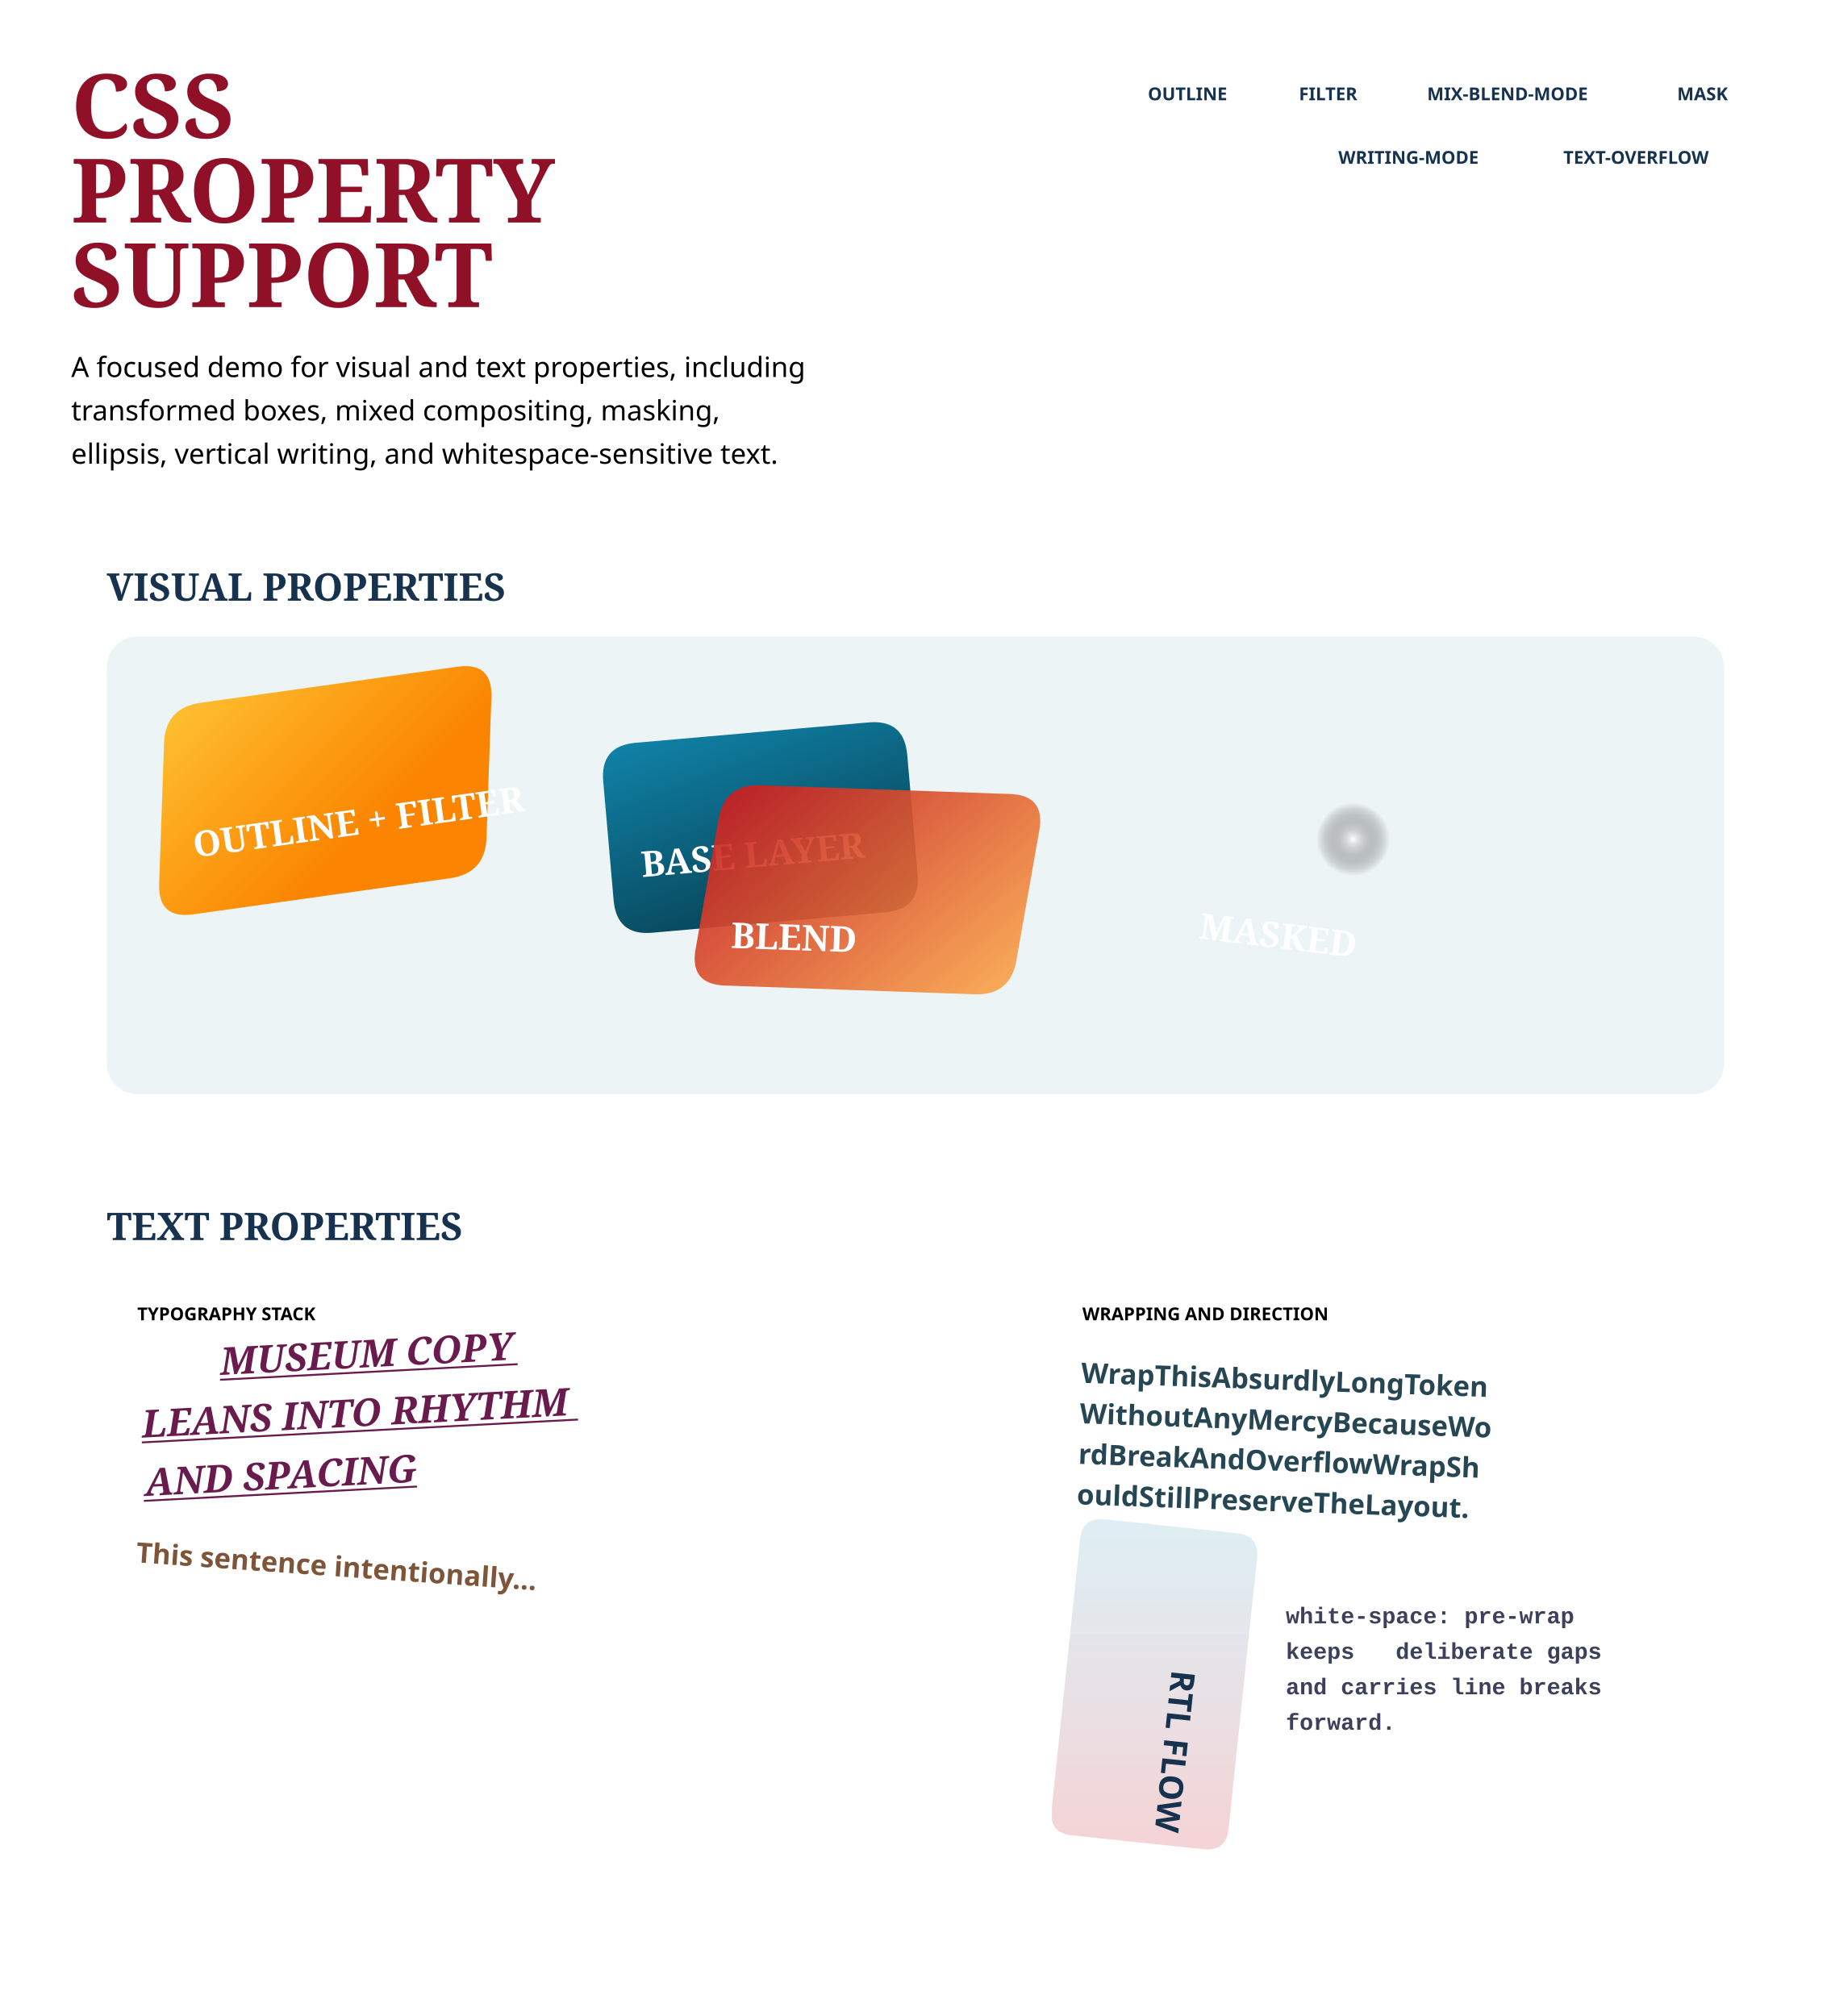
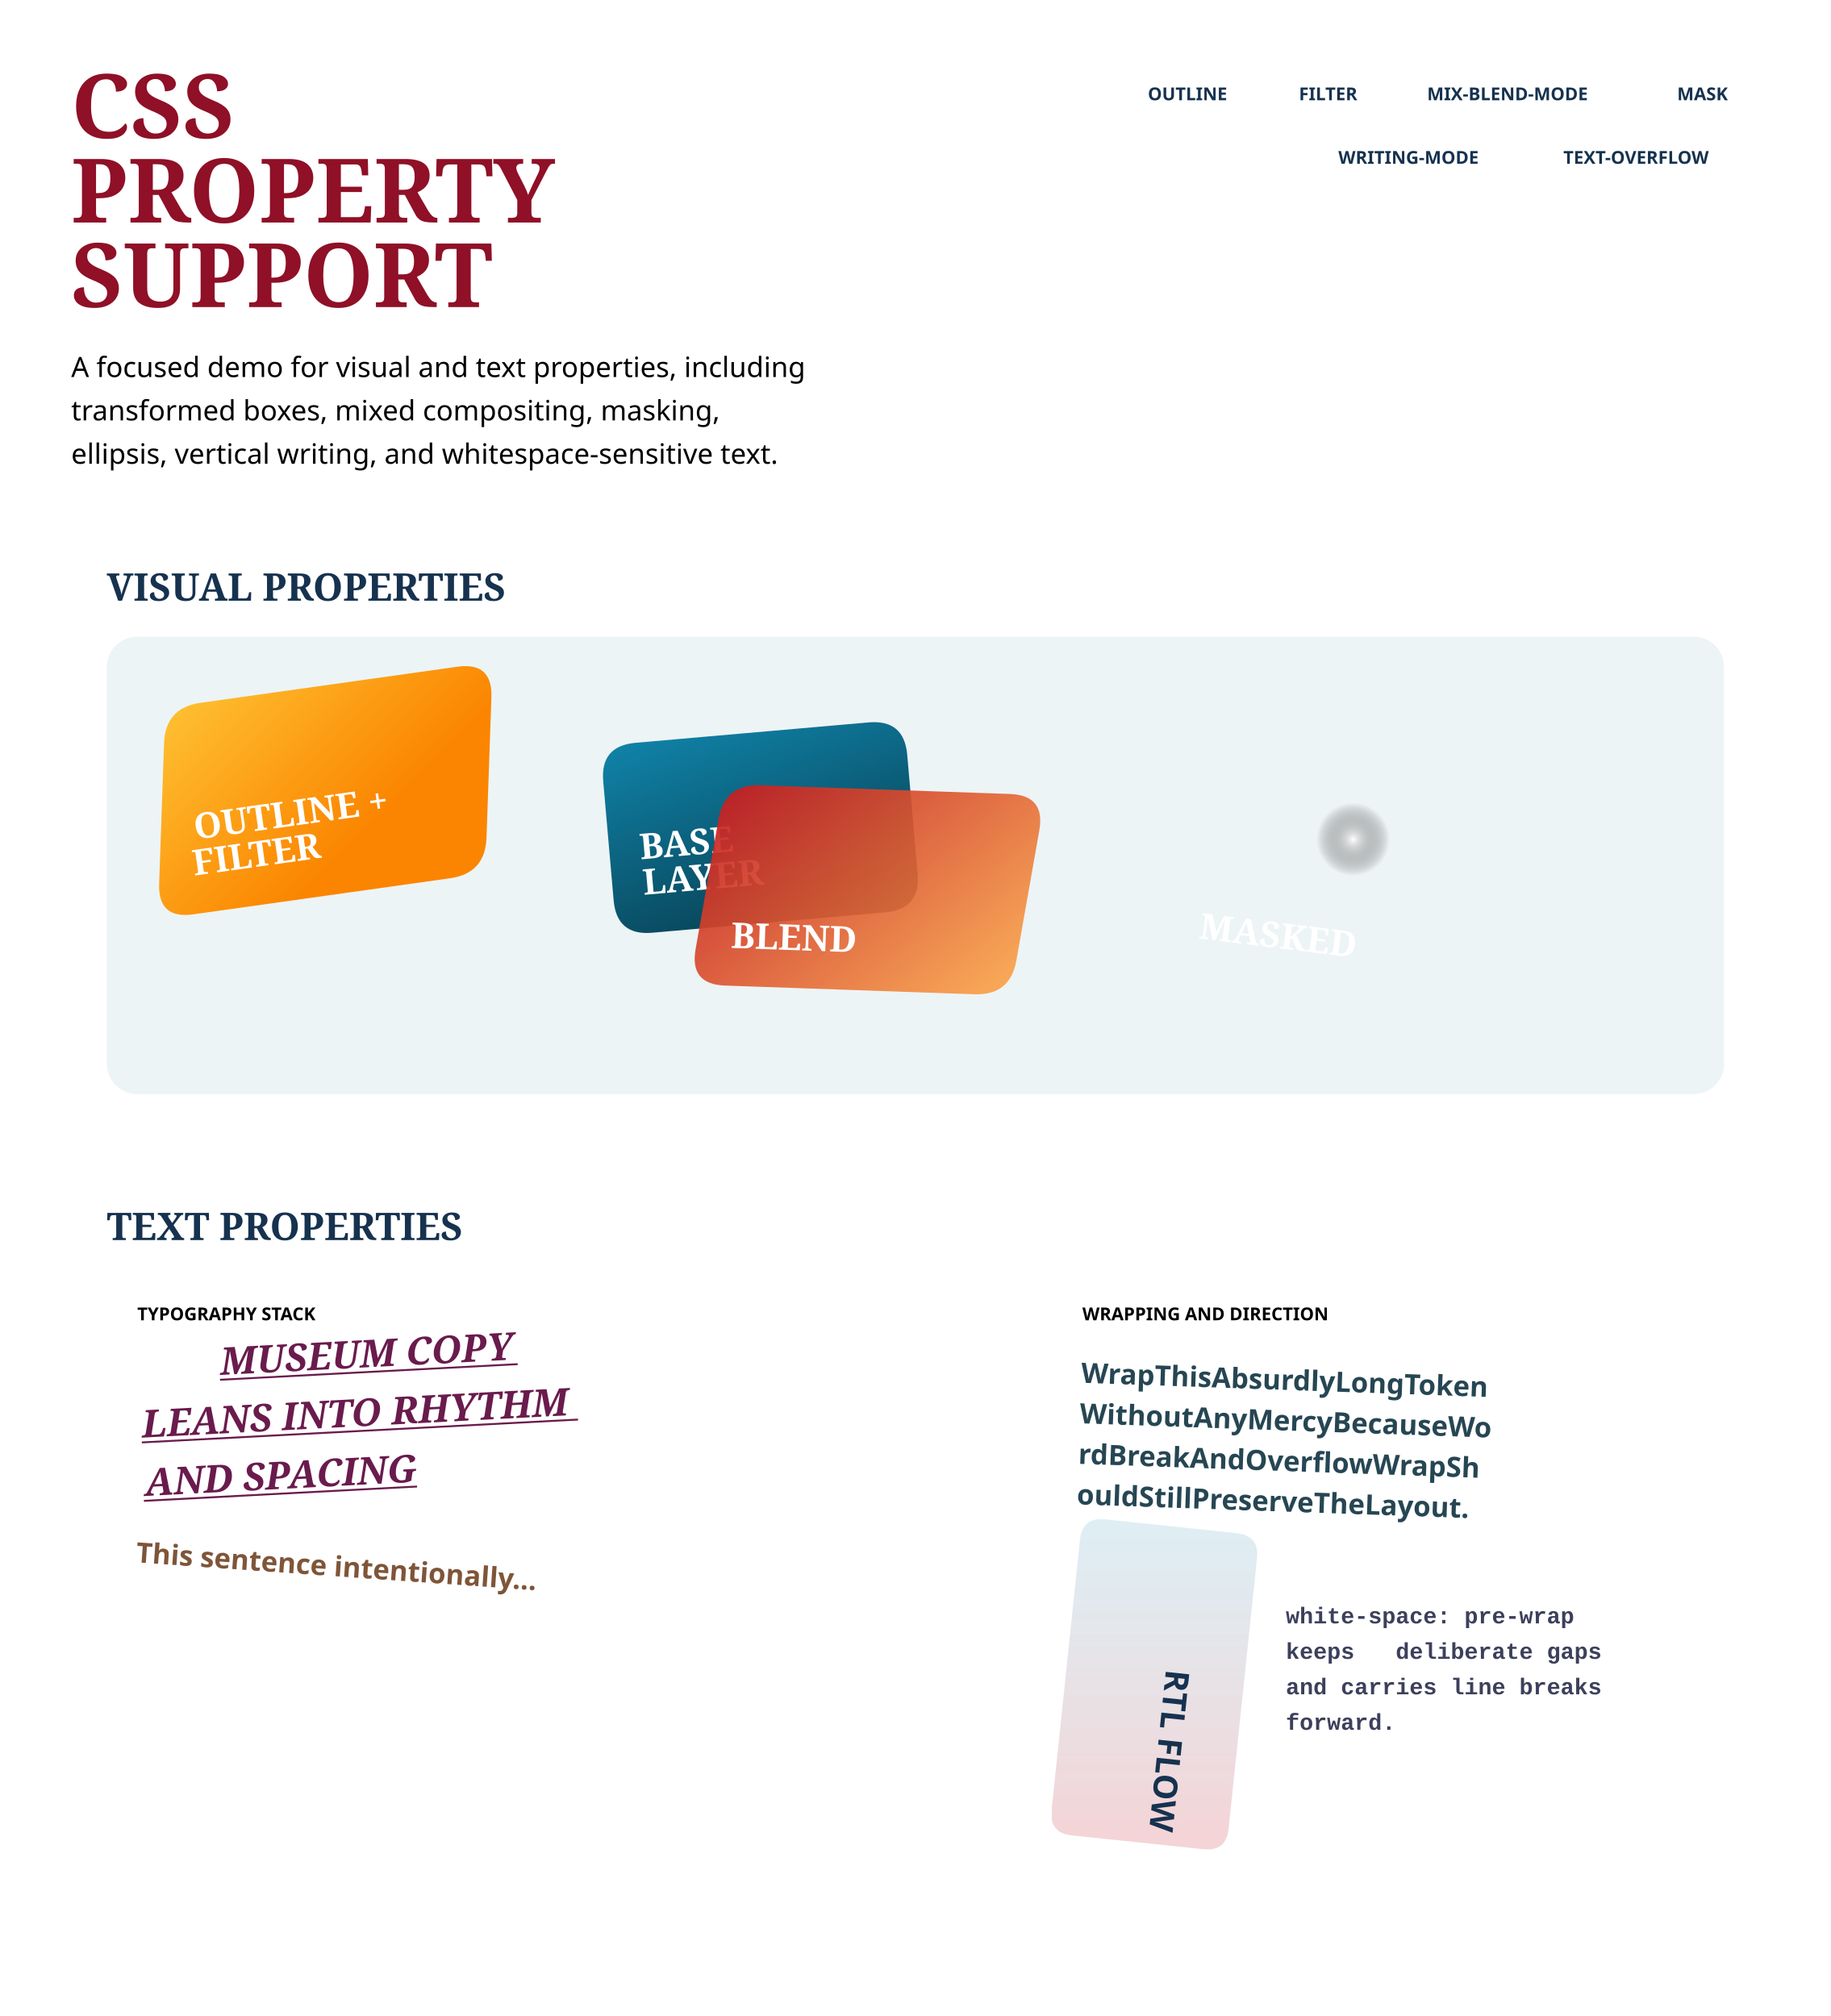
<svg xmlns="http://www.w3.org/2000/svg" width="1440" height="1586" viewBox="0 0 1440 1586">
  <defs>
    <filter id="ds1" x="-50%" y="-50%" width="200%" height="200%">
      <feDropShadow dx="0" dy="24" stdDeviation="30" flood-color="rgba(56, 39, 23, 0.1)" result="s0" />
    </filter>
    <linearGradient id="lg2" x1="84" y1="680.8" x2="1356" y2="680.8" gradientUnits="userSpaceOnUse">
      <stop offset="0%" stop-color="rgba(31, 122, 140, 0.08)" />
      <stop offset="100%" stop-color="rgba(31, 122, 140, 0.08)" />
    </linearGradient>
    <linearGradient id="lg3" x1="146.95" y1="497.85" x2="358.9" y2="709.8" gradientUnits="userSpaceOnUse">
      <stop offset="0%" stop-color="rgb(255, 202, 58)" />
      <stop offset="70%" stop-color="rgb(251, 133, 0)" />
    </linearGradient>
    <linearGradient id="lg4" x1="553.55" y1="536.2" x2="629.54" y2="744.99" gradientUnits="userSpaceOnUse">
      <stop offset="0%" stop-color="rgb(17, 138, 178)" />
      <stop offset="100%" stop-color="rgb(7, 59, 76)" />
    </linearGradient>
    <linearGradient id="lg5" x1="577.45" y1="587.23" x2="759.28" y2="803.93" gradientUnits="userSpaceOnUse">
      <stop offset="0%" stop-color="rgba(193, 18, 31, 0.94)" />
      <stop offset="100%" stop-color="rgba(250, 159, 66, 0.88)" />
    </linearGradient>
    <radialGradient id="rg6" cx="1064.23" cy="660.36" r="143.92" gradientUnits="userSpaceOnUse">
      <stop offset="0%" stop-color="rgba(255, 255, 255, 0.92)" />
      <stop offset="20%" stop-color="rgba(0, 0, 0, 0)" />
    </radialGradient>
    <filter id="ds7" x="-50%" y="-50%" width="200%" height="200%">
      <feDropShadow dx="0" dy="24" stdDeviation="30" flood-color="rgba(56, 39, 23, 0.1)" result="s0" />
    </filter>
    <clipPath id="clip8" clipPathUnits="userSpaceOnUse">
      <rect x="84" y="1003.8" width="715.3" height="256.4" rx="24" ry="24" />
    </clipPath>
    <clipPath id="clip9" clipPathUnits="userSpaceOnUse">
      <rect x="827.3" y="1003.8" width="528.7" height="463.6" rx="24" ry="24" />
    </clipPath>
    <linearGradient id="lg10" x1="894.78" y1="1193.4" x2="894.78" y2="1442.03" gradientUnits="userSpaceOnUse">
      <stop offset="0%" stop-color="rgba(17, 138, 178, 0.14)" />
      <stop offset="100%" stop-color="rgba(193, 18, 31, 0.18)" />
    </linearGradient>
  </defs>
  <text x="56" y="54.25" fill="rgb(143, 16, 39)" dominant-baseline="text-before-edge" font-weight="800" font-size="70px" font-family="Georgia">CSS</text>
  <text x="56" y="120.75" fill="rgb(143, 16, 39)" dominant-baseline="text-before-edge" font-weight="800" font-size="70px" font-family="Georgia">PROPERTY</text>
  <text x="56" y="187.25" fill="rgb(143, 16, 39)" dominant-baseline="text-before-edge" font-weight="800" font-size="70px" font-family="Georgia">SUPPORT</text>
  <text x="56" y="279.55" fill="#000000" dominant-baseline="text-before-edge" font-weight="500" font-size="22px" font-family="Aptos">A focused demo for visual and text properties, including</text>
  <text x="56" y="313.65" fill="#000000" dominant-baseline="text-before-edge" font-weight="500" font-size="22px" font-family="Aptos">transformed boxes, mixed compositing, masking,</text>
  <text x="56" y="347.75" fill="#000000" dominant-baseline="text-before-edge" font-weight="500" font-size="22px" font-family="Aptos">ellipsis, vertical writing, and whitespace-sensitive text.</text>
  <rect x="884.78" y="56" width="106.82" height="38" rx="19" ry="19" fill="none" />
  <text x="902.78" y="68" fill="rgb(22, 50, 79)" dominant-baseline="text-before-edge" font-weight="700" font-size="14px" font-family="Segoe UI">OUTLINE</text>
  <rect x="1003.6" y="56" width="88.83" height="38" rx="19" ry="19" fill="none" />
  <text x="1021.6" y="68" fill="rgb(22, 50, 79)" dominant-baseline="text-before-edge" font-weight="700" font-size="14px" font-family="Segoe UI">FILTER</text>
  <rect x="1104.43" y="56" width="184.65" height="38" rx="19" ry="19" fill="none" />
  <text x="1122.43" y="68" fill="rgb(22, 50, 79)" dominant-baseline="text-before-edge" font-weight="700" font-size="14px" font-family="Segoe UI">MIX-BLEND-MODE</text>
  <rect x="1301.08" y="56" width="82.92" height="38" rx="19" ry="19" fill="none" />
  <text x="1319.08" y="68" fill="rgb(22, 50, 79)" dominant-baseline="text-before-edge" font-weight="700" font-size="14px" font-family="Segoe UI">MASK</text>
  <rect x="1034.62" y="106" width="164.93" height="38" rx="19" ry="19" fill="none" />
  <text x="1052.62" y="118" fill="rgb(22, 50, 79)" dominant-baseline="text-before-edge" font-weight="700" font-size="14px" font-family="Segoe UI">WRITING-MODE</text>
  <rect x="1211.55" y="106" width="172.45" height="38" rx="19" ry="19" fill="none" />
  <text x="1229.55" y="118" fill="rgb(22, 50, 79)" dominant-baseline="text-before-edge" font-weight="700" font-size="14px" font-family="Segoe UI">TEXT-OVERFLOW</text>
  <rect x="56" y="419.8" width="1328" height="469" rx="28" ry="28" fill="none" filter="url(#ds1)" />
  <text x="84" y="449.3" fill="rgb(22, 50, 79)" dominant-baseline="text-before-edge" font-weight="700" font-size="30px" font-family="Georgia">VISUAL PROPERTIES</text>
  <rect x="84" y="500.8" width="1272" height="360" rx="24" ry="24" fill="url(#lg2)" />
  <path d="M129.02,584.78 Q130,556.8 157.73,552.9 L359.74,524.51 Q387.47,520.61 386.49,548.6 L382.64,659.06 Q381.66,687.04 353.93,690.94 L151.92,719.33 Q124.19,723.23 125.17,695.25 Z" fill="url(#lg3)" />
-   <text x="150.29" y="653.13" fill="rgb(255, 255, 255)" dominant-baseline="text-before-edge" font-weight="800" font-size="28px" font-family="Georgia" transform="rotate(-8,150.29,653.13)">OUTLINE + FILTER</text>
+   <text x="150.78" y="638.92" fill="rgb(255, 255, 255)" dominant-baseline="text-before-edge" font-weight="800" font-size="28px" font-family="Georgia" transform="rotate(-8,150.78,638.92)">OUTLINE +</text>
+   <text x="149.79" y="667.33" fill="rgb(255, 255, 255)" dominant-baseline="text-before-edge" font-weight="800" font-size="28px" font-family="Georgia" transform="rotate(-8,149.79,667.33)">FILTER</text>
  <path d="M474.44,614.69 Q472,586.8 499.89,584.36 L683.19,568.32 Q711.09,565.88 713.53,593.78 L721.72,687.42 Q724.16,715.31 696.27,717.75 L512.97,733.79 Q485.07,736.23 482.63,708.34 Z" fill="url(#lg4)" />
-   <text x="503.23" y="668.39" fill="rgb(255, 255, 255)" dominant-baseline="text-before-edge" font-weight="800" font-size="28px" font-family="Georgia" transform="rotate(-5,503.23,668.39)">BASE LAYER</text>
+   <text x="502.01" y="654.44" fill="rgb(255, 255, 255)" dominant-baseline="text-before-edge" font-weight="800" font-size="28px" font-family="Georgia" transform="rotate(-5,502.01,654.44)">BASE</text>
+   <text x="504.45" y="682.34" fill="rgb(255, 255, 255)" dominant-baseline="text-before-edge" font-weight="800" font-size="28px" font-family="Georgia" transform="rotate(-5,504.45,682.34)">LAYER</text>
  <path d="M565.14,644.37 Q570,616.8 597.98,617.78 L794.32,624.63 Q822.3,625.61 817.44,653.19 L799.38,755.61 Q794.52,783.18 766.54,782.2 L570.2,775.35 Q542.22,774.37 547.08,746.79 Z" fill="url(#lg5)" />
  <text x="575.47" y="724.01" fill="rgb(255, 255, 255)" dominant-baseline="text-before-edge" font-weight="800" font-size="28px" font-family="Georgia" transform="rotate(2,575.47,724.01)">BLEND</text>
  <path d="M923.51,582.8 Q924,554.8 951.79,558.21 L1184.05,586.73 Q1211.84,590.14 1211.35,618.14 L1208.64,773.27 Q1208.15,801.27 1180.36,797.85 L948.11,769.34 Q920.31,765.92 920.8,737.93 Z" fill="url(#rg6)" />
  <text x="945.05" y="716.65" fill="rgb(255, 255, 255)" dominant-baseline="text-before-edge" font-weight="800" font-size="28px" font-family="Georgia" transform="rotate(7,945.05,716.65)">MASKED</text>
  <rect x="56" y="922.8" width="1328" height="572.6" rx="28" ry="28" fill="none" filter="url(#ds7)" />
  <text x="84" y="952.3" fill="rgb(22, 50, 79)" dominant-baseline="text-before-edge" font-weight="700" font-size="30px" font-family="Georgia">TEXT PROPERTIES</text>
  <rect x="84" y="1003.8" width="715.3" height="256.4" rx="24" ry="24" fill="none" />
  <g clip-path="url(#clip8)">
    <text x="108" y="1027.8" fill="#000000" dominant-baseline="text-before-edge" font-weight="700" font-size="14px" font-family="Segoe UI">TYPOGRAPHY STACK</text>
  </g>
  <g clip-path="url(#clip8)">
    <text x="172.33" y="1058.44" fill="rgb(106, 27, 77)" dominant-baseline="text-before-edge" font-style="italic" font-weight="700" font-size="30px" font-family="Georgia" transform="rotate(-3,172.33,1058.44)" xml:space="preserve" text-decoration="underline">MUSEUM COPY</text>
  </g>
  <g clip-path="url(#clip8)">
    <text x="110.83" y="1107.73" fill="rgb(106, 27, 77)" dominant-baseline="text-before-edge" font-style="italic" font-weight="700" font-size="30px" font-family="Georgia" transform="rotate(-3,110.83,1107.73)" xml:space="preserve" text-decoration="underline">LEANS INTO RHYTHM </text>
  </g>
  <g clip-path="url(#clip8)">
    <text x="113.23" y="1153.66" fill="rgb(106, 27, 77)" dominant-baseline="text-before-edge" font-style="italic" font-weight="700" font-size="30px" font-family="Georgia" transform="rotate(-3,113.23,1153.66)" xml:space="preserve" text-decoration="underline">AND SPACING</text>
  </g>
  <g clip-path="url(#clip8)">
    <text x="107.85" y="1211.99" fill="rgb(127, 85, 57)" dominant-baseline="text-before-edge" font-weight="700" font-size="22px" font-family="Segoe UI" transform="rotate(4,107.85,1211.99)">This sentence intentionally…</text>
  </g>
  <rect x="827.3" y="1003.8" width="528.7" height="463.6" rx="24" ry="24" fill="none" />
  <g clip-path="url(#clip9)">
    <text x="851.3" y="1027.8" fill="#000000" dominant-baseline="text-before-edge" font-weight="700" font-size="14px" font-family="Segoe UI">WRAPPING AND DIRECTION</text>
  </g>
  <g clip-path="url(#clip9)">
    <text x="850.71" y="1070.74" fill="rgb(38, 70, 83)" dominant-baseline="text-before-edge" font-weight="600" font-size="22px" font-family="Segoe UI" transform="rotate(2,850.71,1070.74)">WrapThisAbsurdlyLongToken</text>
  </g>
  <g clip-path="url(#clip9)">
    <text x="849.6" y="1102.62" fill="rgb(38, 70, 83)" dominant-baseline="text-before-edge" font-weight="600" font-size="22px" font-family="Segoe UI" transform="rotate(2,849.6,1102.62)">WithoutAnyMercyBecauseWo</text>
  </g>
  <g clip-path="url(#clip9)">
    <text x="848.48" y="1134.5" fill="rgb(38, 70, 83)" dominant-baseline="text-before-edge" font-weight="600" font-size="22px" font-family="Segoe UI" transform="rotate(2,848.48,1134.5)">rdBreakAndOverflowWrapSh</text>
  </g>
  <g clip-path="url(#clip9)">
    <text x="847.37" y="1166.38" fill="rgb(38, 70, 83)" dominant-baseline="text-before-edge" font-weight="600" font-size="22px" font-family="Segoe UI" transform="rotate(2,847.37,1166.38)">ouldStillPreserveTheLayout.</text>
  </g>
  <g clip-path="url(#clip9)">
    <path d="M849.42,1211.3 Q851.3,1193.4 869.2,1195.28 L972.63,1206.15 Q990.53,1208.03 988.65,1225.94 L966.28,1438.76 Q964.4,1456.66 946.5,1454.78 L843.07,1443.91 Q825.17,1442.03 827.05,1424.13 Z" fill="url(#lg10)" />
  </g>
  <g clip-path="url(#clip9)">
-     <text x="951.68" y="1316.57" fill="rgb(22, 50, 79)" dominant-baseline="text-before-edge" font-weight="700" font-size="26px" font-family="Segoe UI" transform="rotate(6,951.68,1316.57)" direction="rtl" unicode-bidi="embed" writing-mode="vertical-rl">RTL FLOW</text>
+     <text x="947.2" y="1316.1" fill="rgb(22, 50, 79)" dominant-baseline="text-before-edge" font-weight="700" font-size="26px" font-family="Segoe UI" transform="rotate(6,947.2,1316.1)" direction="rtl" unicode-bidi="embed" writing-mode="vertical-rl">RTL FLOW</text>
  </g>
  <g clip-path="url(#clip9)">
    <text x="1011.3" y="1267.55" fill="rgb(61, 64, 91)" dominant-baseline="text-before-edge" font-weight="600" font-size="18px" font-family="Courier New" xml:space="preserve">white-space: pre-wrap</text>
  </g>
  <g clip-path="url(#clip9)">
    <text x="1011.3" y="1295.45" fill="rgb(61, 64, 91)" dominant-baseline="text-before-edge" font-weight="600" font-size="18px" font-family="Courier New" xml:space="preserve">keeps   deliberate gaps</text>
  </g>
  <g clip-path="url(#clip9)">
    <text x="1011.3" y="1323.35" fill="rgb(61, 64, 91)" dominant-baseline="text-before-edge" font-weight="600" font-size="18px" font-family="Courier New" xml:space="preserve">and carries line breaks </text>
  </g>
  <g clip-path="url(#clip9)">
    <text x="1011.3" y="1351.25" fill="rgb(61, 64, 91)" dominant-baseline="text-before-edge" font-weight="600" font-size="18px" font-family="Courier New" xml:space="preserve">forward.</text>
  </g>
</svg>
